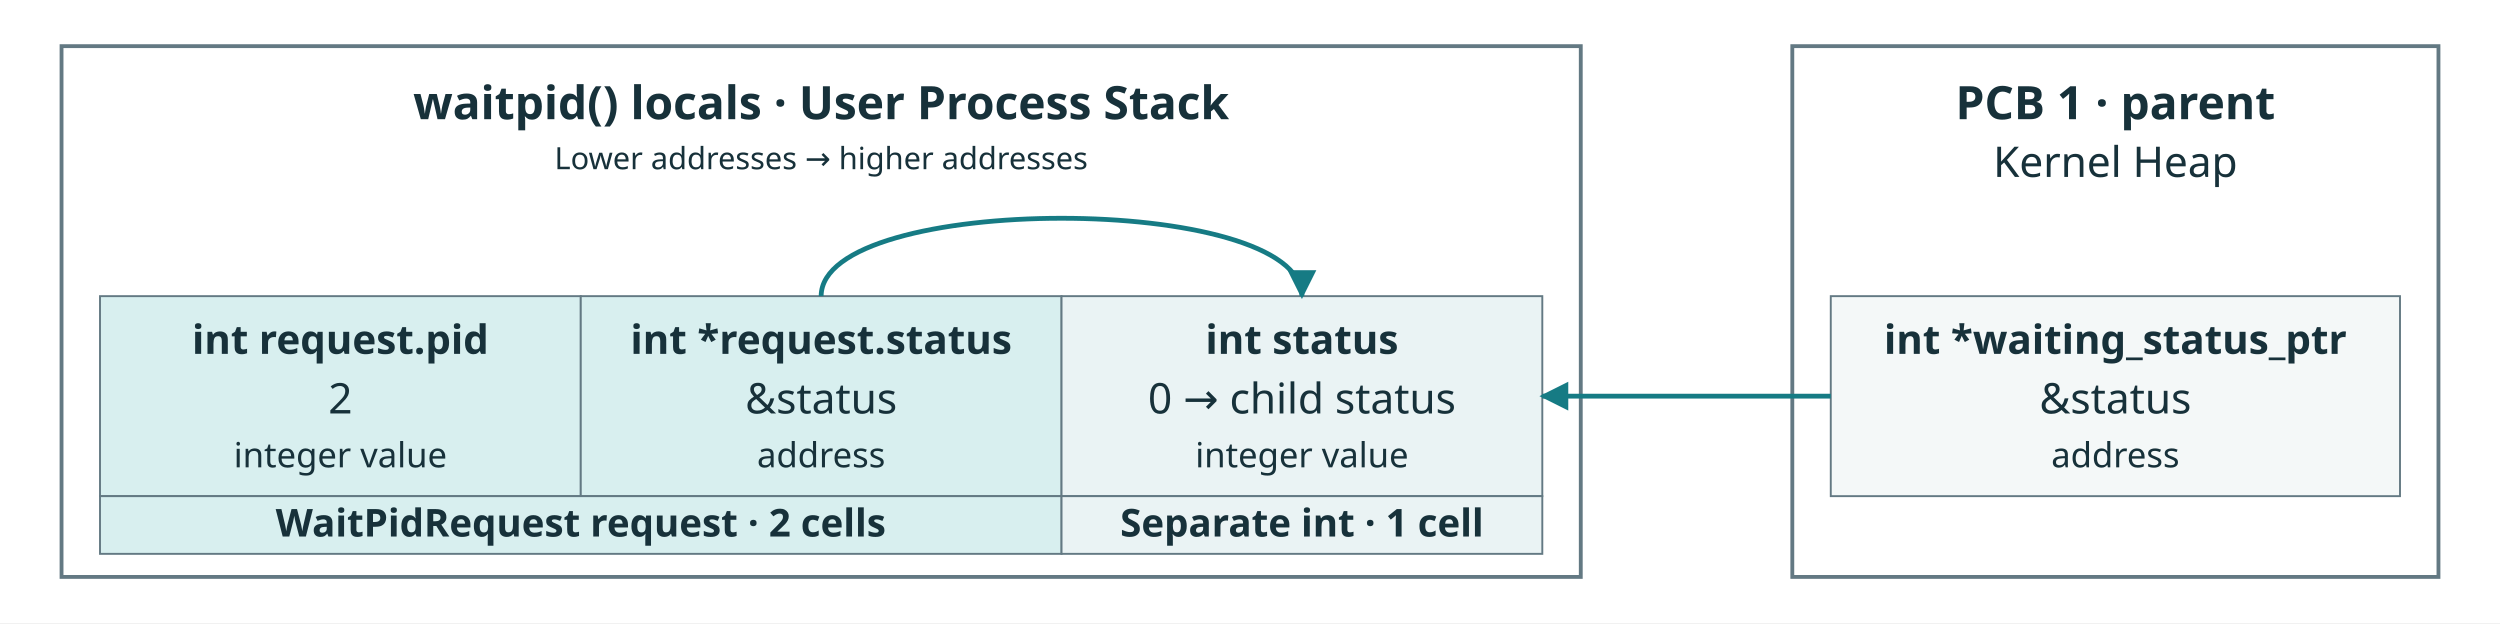
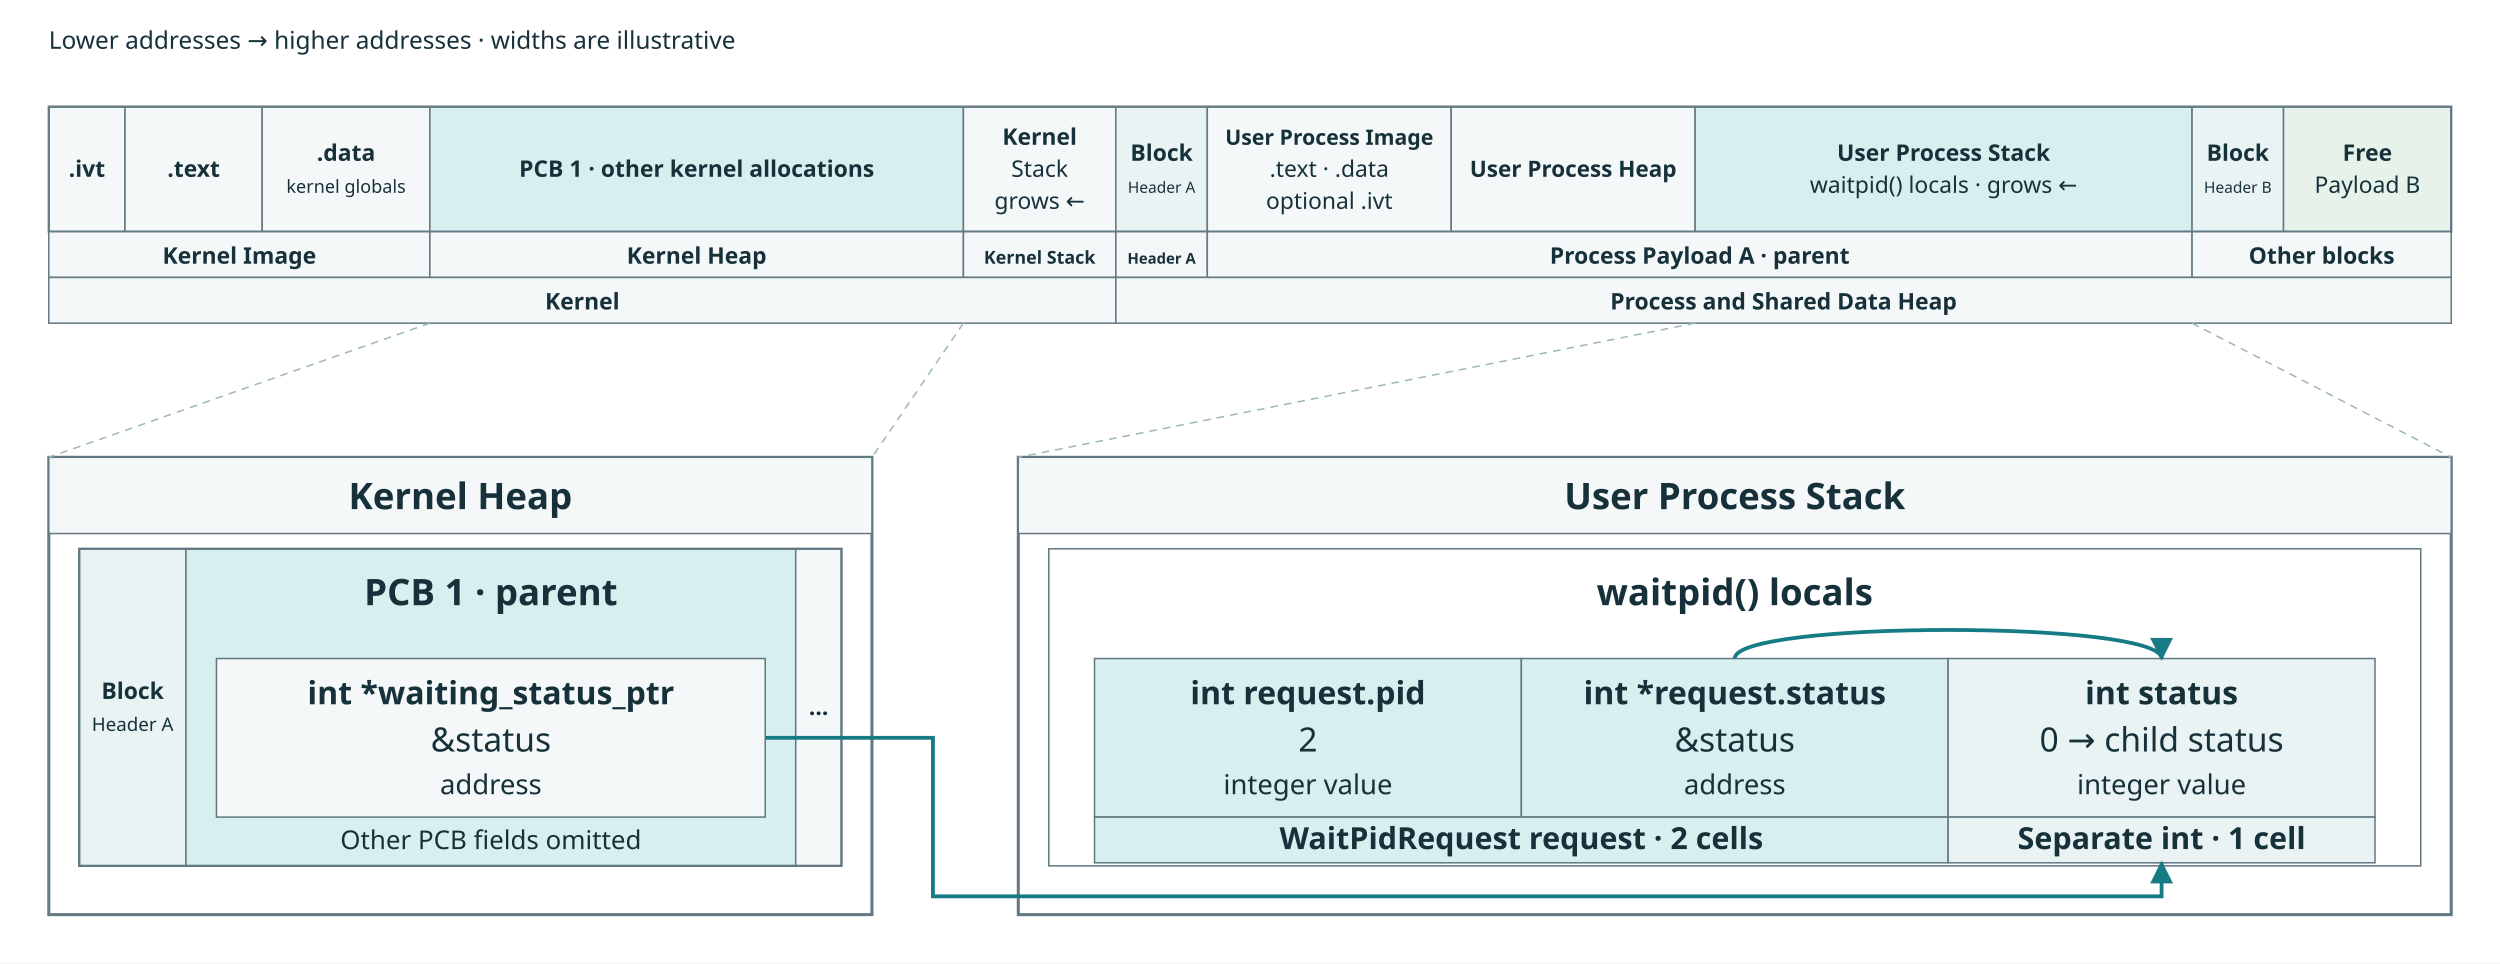
- <svg xmlns="http://www.w3.org/2000/svg" width="1300" height="324" viewBox="0 0 1300 324" role="img" aria-labelledby="title desc">
+ <svg xmlns="http://www.w3.org/2000/svg" width="1640" height="632" viewBox="0 0 1640 632" role="img" aria-labelledby="title desc">
  <defs>
    <marker id="405ea8" viewBox="0 0 10 10" refX="9" refY="5" markerWidth="6" markerHeight="6" orient="auto">
      <path d="M 0 0 L 10 5 L 0 10 z" fill="#167b84" />
    </marker>
    <marker id="26715b" viewBox="0 0 10 10" refX="9" refY="5" markerWidth="6" markerHeight="6" orient="auto">
      <path d="M 0 0 L 10 5 L 0 10 z" fill="#25734f" />
    </marker>
    <marker id="785099" viewBox="0 0 10 10" refX="9" refY="5" markerWidth="6" markerHeight="6" orient="auto">
      <path d="M 0 0 L 10 5 L 0 10 z" fill="#637983" />
    </marker>
    <marker id="9c3d15" viewBox="0 0 10 10" refX="9" refY="5" markerWidth="6" markerHeight="6" orient="auto">
      <path d="M 0 0 L 10 5 L 0 10 z" fill="#805916" />
    </marker>
  </defs>
-   <rect width="1300" height="324" fill="white" />
+   <rect width="1640" height="632" fill="white" />
  <g font-family="Cantarell, sans-serif">
-     <rect x="32" y="24" width="790" height="276" fill="white" stroke="#637983" stroke-width="2" />
+     <text x="32" y="32" text-anchor="start" font-size="16" font-weight="normal" fill="#17313a">Lower addresses → higher addresses · widths are illustrative</text>
+     <rect x="32" y="70" width="50" height="82" fill="#f4f8f8" stroke="#637983" stroke-width="1" />
+     <text x="57.0" y="116.0" text-anchor="middle" font-size="15" font-weight="bold" fill="#17313a">.ivt</text>
+     <rect x="82" y="70" width="90" height="82" fill="#f4f8f8" stroke="#637983" stroke-width="1" />
+     <text x="127.0" y="116.0" text-anchor="middle" font-size="15" font-weight="bold" fill="#17313a">.text</text>
+     <rect x="172" y="70" width="110" height="82" fill="#f4f8f8" stroke="#637983" stroke-width="1" />
+     <text x="227.0" y="105.5" text-anchor="middle" font-size="15" font-weight="bold" fill="#17313a">.data</text>
+     <text x="227.0" y="126.5" text-anchor="middle" font-size="11.864" font-weight="normal" fill="#17313a">kernel globals</text>
+     <rect x="282" y="70" width="350" height="82" fill="#d8efef" stroke="#637983" stroke-width="1" />
+     <text x="457.0" y="116.0" text-anchor="middle" font-size="15" font-weight="bold" fill="#17313a">PCB 1 · other kernel allocations</text>
+     <rect x="632" y="70" width="100" height="82" fill="#f4f8f8" stroke="#637983" stroke-width="1" />
+     <text x="682.0" y="95.0" text-anchor="middle" font-size="15" font-weight="bold" fill="#17313a">Kernel</text>
+     <text x="682.0" y="116.0" text-anchor="middle" font-size="15" font-weight="normal" fill="#17313a">Stack</text>
+     <text x="682.0" y="137.0" text-anchor="middle" font-size="15" font-weight="normal" fill="#17313a">grows ←</text>
+     <rect x="732" y="70" width="60" height="82" fill="#eaf3f4" stroke="#637983" stroke-width="1" />
+     <a href="../../common/heap.header#L5">
+       <text x="762.0" y="105.5" text-anchor="middle" font-size="15" font-weight="bold" fill="#17313a">Block</text>
+     </a>
+     <a href="../../common/heap.header#L5">
+       <text x="762.0" y="126.5" text-anchor="middle" font-size="10.169" font-weight="normal" fill="#17313a">Header A</text>
+     </a>
+     <rect x="792" y="70" width="160" height="82" fill="#f4f8f8" stroke="#637983" stroke-width="1" />
+     <text x="872.0" y="95.0" text-anchor="middle" font-size="13.936" font-weight="bold" fill="#17313a">User Process Image</text>
+     <text x="872.0" y="116.0" text-anchor="middle" font-size="15" font-weight="normal" fill="#17313a">.text · .data</text>
+     <text x="872.0" y="137.0" text-anchor="middle" font-size="15" font-weight="normal" fill="#17313a">optional .ivt</text>
+     <rect x="952" y="70" width="160" height="82" fill="#f4f8f8" stroke="#637983" stroke-width="1" />
+     <text x="1032.0" y="116.0" text-anchor="middle" font-size="14.756" font-weight="bold" fill="#17313a">User Process Heap</text>
+     <rect x="1112" y="70" width="326" height="82" fill="#d8efef" stroke="#637983" stroke-width="1" />
    <a href="../../library/sys/wait/wait.picoc#L14">
-       <text x="427" y="62" text-anchor="middle" font-size="24" font-weight="bold" fill="#17313a">waitpid() locals · User Process Stack</text>
+       <text x="1275.0" y="105.5" text-anchor="middle" font-size="15" font-weight="bold" fill="#17313a">User Process Stack</text>
    </a>
-     <text x="427" y="88" text-anchor="middle" font-size="16" font-weight="normal" fill="#17313a">Lower addresses → higher addresses</text>
-     <rect x="52" y="154" width="250" height="104" fill="#d8efef" stroke="#637983" stroke-width="1" />
+     <a href="../../library/sys/wait/wait.picoc#L14">
+       <text x="1275.0" y="126.5" text-anchor="middle" font-size="15" font-weight="normal" fill="#17313a">waitpid() locals · grows ←</text>
+     </a>
+     <rect x="1438" y="70" width="60" height="82" fill="#eaf3f4" stroke="#637983" stroke-width="1" />
+     <a href="../../common/heap.header#L5">
+       <text x="1468.0" y="105.5" text-anchor="middle" font-size="15" font-weight="bold" fill="#17313a">Block</text>
+     </a>
+     <a href="../../common/heap.header#L5">
+       <text x="1468.0" y="126.5" text-anchor="middle" font-size="10.169" font-weight="normal" fill="#17313a">Header B</text>
+     </a>
+     <rect x="1498" y="70" width="110" height="82" fill="#e7f3ea" stroke="#637983" stroke-width="1" />
+     <text x="1553.0" y="105.5" text-anchor="middle" font-size="15" font-weight="bold" fill="#17313a">Free</text>
+     <text x="1553.0" y="126.5" text-anchor="middle" font-size="15" font-weight="normal" fill="#17313a">Payload B</text>
+     <rect x="32" y="70" width="1576" height="82" fill="none" stroke="#637983" stroke-width="1.5" />
+     <rect x="32" y="152" width="250" height="30" fill="#f4f8f8" stroke="#637983" stroke-width="1" />
+     <text x="157.0" y="173" text-anchor="middle" font-size="15" font-weight="bold" fill="#17313a">Kernel Image</text>
+     <rect x="282" y="152" width="350" height="30" fill="#f4f8f8" stroke="#637983" stroke-width="1" />
+     <text x="457.0" y="173" text-anchor="middle" font-size="15" font-weight="bold" fill="#17313a">Kernel Heap</text>
+     <rect x="632" y="152" width="100" height="30" fill="#f4f8f8" stroke="#637983" stroke-width="1" />
+     <text x="682.0" y="173" text-anchor="middle" font-size="11.719" font-weight="bold" fill="#17313a">Kernel Stack</text>
+     <rect x="732" y="152" width="60" height="30" fill="#f4f8f8" stroke="#637983" stroke-width="1" />
+     <text x="762.0" y="173" text-anchor="middle" font-size="9.766" font-weight="bold" fill="#17313a">Header A</text>
+     <rect x="792" y="152" width="646" height="30" fill="#f4f8f8" stroke="#637983" stroke-width="1" />
+     <text x="1115.0" y="173" text-anchor="middle" font-size="15" font-weight="bold" fill="#17313a">Process Payload A · parent</text>
+     <rect x="1438" y="152" width="170" height="30" fill="#f4f8f8" stroke="#637983" stroke-width="1" />
+     <text x="1523.0" y="173" text-anchor="middle" font-size="15" font-weight="bold" fill="#17313a">Other blocks</text>
+     <rect x="32" y="182" width="700" height="30" fill="#f4f8f8" stroke="#637983" stroke-width="1" />
+     <text x="382.0" y="203" text-anchor="middle" font-size="15" font-weight="bold" fill="#17313a">Kernel</text>
+     <rect x="732" y="182" width="876" height="30" fill="#f4f8f8" stroke="#637983" stroke-width="1" />
+     <text x="1170.0" y="203" text-anchor="middle" font-size="15" font-weight="bold" fill="#17313a">Process and Shared Data Heap</text>
+     <rect x="32" y="300" width="540" height="300" fill="white" stroke="#637983" stroke-width="2" />
+     <rect x="32" y="300" width="540" height="50" fill="#f4f8f8" stroke="#637983" stroke-width="1" />
+     <text x="302.0" y="334" text-anchor="middle" font-size="24" font-weight="bold" fill="#17313a">Kernel Heap</text>
+     <rect x="668" y="300" width="940" height="300" fill="white" stroke="#637983" stroke-width="2" />
+     <rect x="668" y="300" width="940" height="50" fill="#f4f8f8" stroke="#637983" stroke-width="1" />
+     <text x="1138.0" y="334" text-anchor="middle" font-size="24" font-weight="bold" fill="#17313a">User Process Stack</text>
+     <path d="M 282 212 L 32 300 M 632 212 L 572 300" fill="none" stroke="#9db7bc" stroke-dasharray="5 4" />
+     <path d="M 1112 212 L 668 300 M 1438 212 L 1608 300" fill="none" stroke="#9db7bc" stroke-dasharray="5 4" />
+     <rect x="52" y="360" width="70" height="208" fill="#eaf3f4" stroke="#637983" stroke-width="1" />
+     <a href="../../common/heap.header#L5">
+       <text x="87.0" y="458.5" text-anchor="middle" font-size="15" font-weight="bold" fill="#17313a">Block</text>
+     </a>
+     <a href="../../common/heap.header#L5">
+       <text x="87.0" y="479.5" text-anchor="middle" font-size="12.288" font-weight="normal" fill="#17313a">Header A</text>
+     </a>
+     <rect x="122" y="360" width="400" height="208" fill="#d8efef" stroke="#637983" stroke-width="1" />
+     <rect x="522" y="360" width="30" height="208" fill="#f4f8f8" stroke="#637983" stroke-width="1" />
+     <text x="537.0" y="469.0" text-anchor="middle" font-size="15" font-weight="bold" fill="#17313a">…</text>
+     <rect x="52" y="360" width="500" height="208" fill="none" stroke="#637983" stroke-width="1.5" />
+     <a href="../../kernel/process/process.header#L31">
+       <text x="322" y="397" text-anchor="middle" font-size="24" font-weight="bold" fill="#17313a">PCB 1 · parent</text>
+     </a>
+     <rect x="142" y="432" width="360" height="104" fill="#f4f8f8" stroke="#637983" stroke-width="1" />
+     <a href="../../kernel/process/process.header#L44">
+       <text x="322" y="462" text-anchor="middle" font-size="21" font-weight="bold" fill="#17313a">int *waiting_status_ptr</text>
+     </a>
+     <text x="322" y="493" text-anchor="middle" font-size="22" font-weight="normal" fill="#17313a">&amp;status</text>
+     <text x="322" y="521" text-anchor="middle" font-size="18" font-weight="normal" fill="#17313a">address</text>
+     <text x="322" y="557" text-anchor="middle" font-size="17" font-weight="normal" fill="#17313a">Other PCB fields omitted</text>
+     <rect x="688" y="360" width="900" height="208" fill="white" stroke="#637983" stroke-width="1" />
+     <a href="../../library/sys/wait/wait.picoc#L14">
+       <text x="1138" y="397" text-anchor="middle" font-size="24" font-weight="bold" fill="#17313a">waitpid() locals</text>
+     </a>
+     <rect x="718" y="432" width="280" height="104" fill="#d8efef" stroke="#637983" stroke-width="1" />
    <a href="../../common/syscall.header#L62">
-       <text x="177" y="184" text-anchor="middle" font-size="21" font-weight="bold" fill="#17313a">int request.pid</text>
+       <text x="858" y="462" text-anchor="middle" font-size="21" font-weight="bold" fill="#17313a">int request.pid</text>
    </a>
-     <text x="177" y="215" text-anchor="middle" font-size="22" font-weight="normal" fill="#17313a">2</text>
-     <text x="177" y="243" text-anchor="middle" font-size="18" font-weight="normal" fill="#17313a">integer value</text>
-     <rect x="302" y="154" width="250" height="104" fill="#d8efef" stroke="#637983" stroke-width="1" />
+     <text x="858" y="493" text-anchor="middle" font-size="22" font-weight="normal" fill="#17313a">2</text>
+     <text x="858" y="521" text-anchor="middle" font-size="18" font-weight="normal" fill="#17313a">integer value</text>
+     <rect x="998" y="432" width="280" height="104" fill="#d8efef" stroke="#637983" stroke-width="1" />
    <a href="../../common/syscall.header#L63">
-       <text x="427" y="184" text-anchor="middle" font-size="21" font-weight="bold" fill="#17313a">int *request.status</text>
+       <text x="1138" y="462" text-anchor="middle" font-size="21" font-weight="bold" fill="#17313a">int *request.status</text>
    </a>
-     <text x="427" y="215" text-anchor="middle" font-size="22" font-weight="normal" fill="#17313a">&amp;status</text>
-     <text x="427" y="243" text-anchor="middle" font-size="18" font-weight="normal" fill="#17313a">address</text>
-     <rect x="552" y="154" width="250" height="104" fill="#eaf3f4" stroke="#637983" stroke-width="1" />
+     <text x="1138" y="493" text-anchor="middle" font-size="22" font-weight="normal" fill="#17313a">&amp;status</text>
+     <text x="1138" y="521" text-anchor="middle" font-size="18" font-weight="normal" fill="#17313a">address</text>
+     <rect x="1278" y="432" width="280" height="104" fill="#eaf3f4" stroke="#637983" stroke-width="1" />
    <a href="../../library/sys/wait/wait.picoc#L15">
-       <text x="677" y="184" text-anchor="middle" font-size="21" font-weight="bold" fill="#17313a">int status</text>
+       <text x="1418" y="462" text-anchor="middle" font-size="21" font-weight="bold" fill="#17313a">int status</text>
    </a>
-     <text x="677" y="215" text-anchor="middle" font-size="22" font-weight="normal" fill="#17313a">0 → child status</text>
-     <text x="677" y="243" text-anchor="middle" font-size="18" font-weight="normal" fill="#17313a">integer value</text>
-     <rect x="52" y="258" width="500" height="30" fill="#d8efef" stroke="#637983" stroke-width="1" />
+     <text x="1418" y="493" text-anchor="middle" font-size="22" font-weight="normal" fill="#17313a">0 → child status</text>
+     <text x="1418" y="521" text-anchor="middle" font-size="18" font-weight="normal" fill="#17313a">integer value</text>
+     <rect x="718" y="536" width="560" height="30" fill="#d8efef" stroke="#637983" stroke-width="1" />
    <a href="../../common/syscall.header#L61">
-       <text x="302" y="279" text-anchor="middle" font-size="20" font-weight="bold" fill="#17313a">WaitPidRequest request · 2 cells</text>
+       <text x="998" y="557" text-anchor="middle" font-size="20" font-weight="bold" fill="#17313a">WaitPidRequest request · 2 cells</text>
    </a>
-     <rect x="552" y="258" width="250" height="30" fill="#eaf3f4" stroke="#637983" stroke-width="1" />
-     <text x="677" y="279" text-anchor="middle" font-size="20" font-weight="bold" fill="#17313a">Separate int · 1 cell</text>
-     <rect x="932" y="24" width="336" height="276" fill="white" stroke="#637983" stroke-width="2" />
-     <a href="../../kernel/process/process.header#L31">
-       <text x="1100" y="62" text-anchor="middle" font-size="24" font-weight="bold" fill="#17313a">PCB 1 · parent</text>
-     </a>
-     <text x="1100" y="92" text-anchor="middle" font-size="22" font-weight="normal" fill="#17313a">Kernel Heap</text>
-     <rect x="952" y="154" width="296" height="104" fill="#f4f8f8" stroke="#637983" stroke-width="1" />
-     <a href="../../kernel/process/process.header#L44">
-       <text x="1100" y="184" text-anchor="middle" font-size="21" font-weight="bold" fill="#17313a">int *waiting_status_ptr</text>
-     </a>
-     <text x="1100" y="215" text-anchor="middle" font-size="22" font-weight="normal" fill="#17313a">&amp;status</text>
-     <text x="1100" y="243" text-anchor="middle" font-size="18" font-weight="normal" fill="#17313a">address</text>
-     <path d="M 427 154 C 427 100, 677 100, 677 154" fill="none" stroke="#167b84" stroke-width="2.5" marker-end="url(#405ea8)" />
-     <path d="M 952 206 H 802" fill="none" stroke="#167b84" stroke-width="2.5" marker-end="url(#405ea8)" />
+     <rect x="1278" y="536" width="280" height="30" fill="#eaf3f4" stroke="#637983" stroke-width="1" />
+     <text x="1418" y="557" text-anchor="middle" font-size="20" font-weight="bold" fill="#17313a">Separate int · 1 cell</text>
+     <path d="M 1138 432 C 1138 407, 1418 407, 1418 432" fill="none" stroke="#167b84" stroke-width="2.5" marker-end="url(#405ea8)" />
+     <path d="M 502 484 H 612 V 588 H 1418 V 566" fill="none" stroke="#167b84" stroke-width="2.5" marker-end="url(#405ea8)" />
  </g>
</svg>
